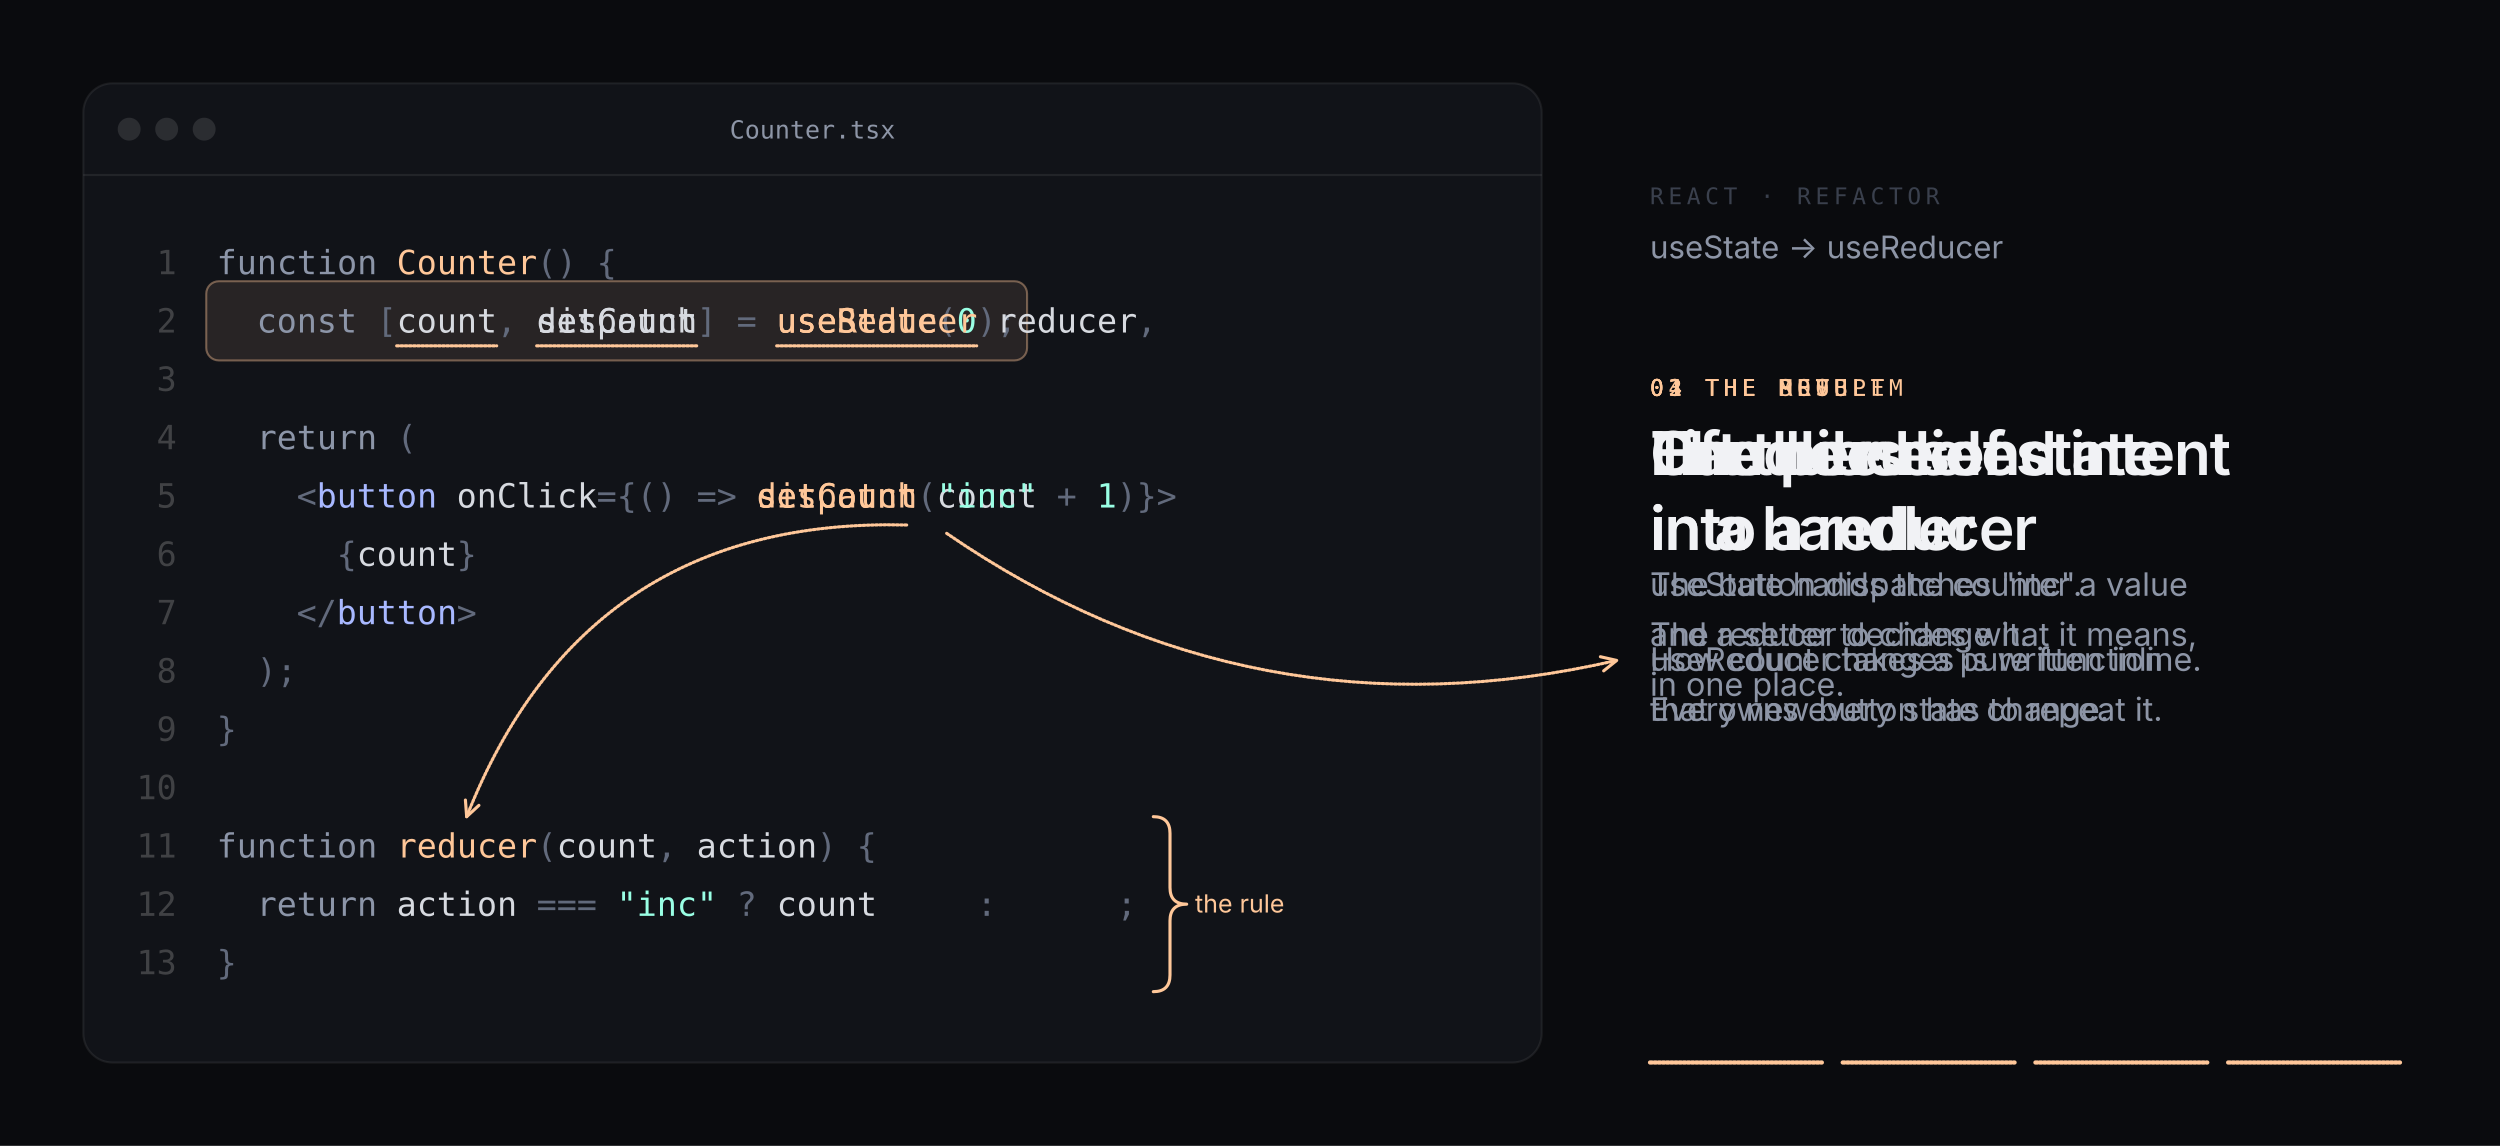
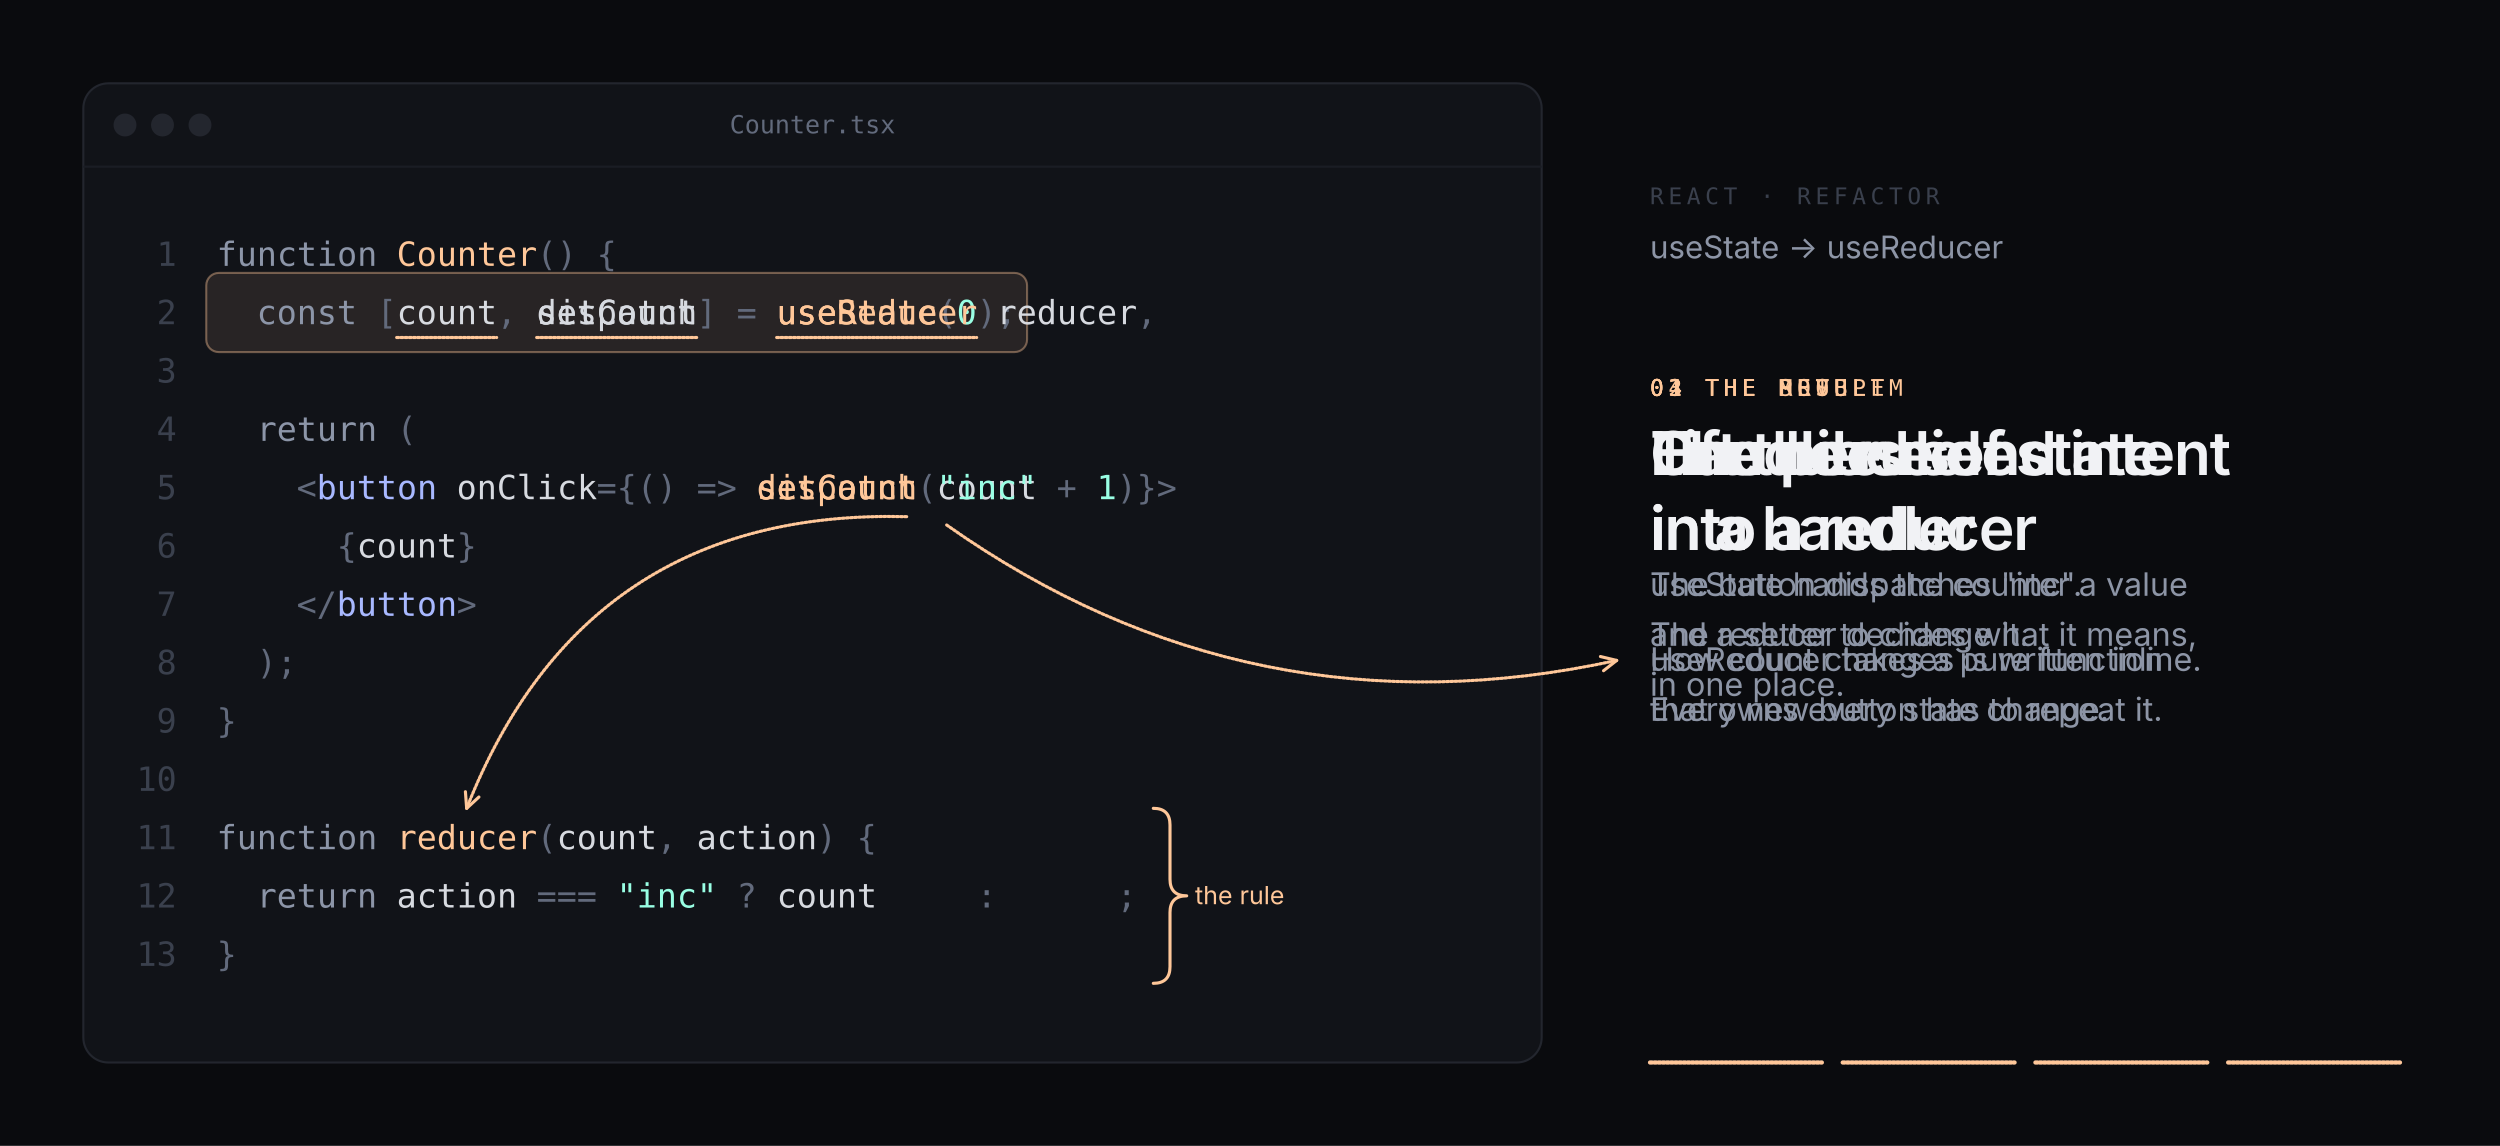
<svg xmlns="http://www.w3.org/2000/svg" viewBox="0 0 1200 550" width="1200" height="550" role="img" aria-labelledby="t d">
  <defs>
    <mask id="m1">
      <rect x="-10%" y="-10%" width="120%" height="120%" fill="#fff" class="a m2" />
      <g class="a m3">
-         <rect x="40" y="224" width="700" height="28" fill="#fff" />
+         <rect x="40" y="220" width="700" height="28" fill="#fff" />
      </g>
    </mask>
  </defs>
  <style>
.mono,.code text{font-family:'JetBrains Mono','SF Mono',ui-monospace,Menlo,Consolas,monospace;font-variant-ligatures:none}
.sans,.note text{font-family:Inter,ui-sans-serif,system-ui,-apple-system,'Segoe UI',sans-serif}

.a{animation-duration:24.3s;animation-iteration-count:infinite;animation-fill-mode:both;animation-timing-function:cubic-bezier(.23,1,.32,1)}
.fb{transform-box:fill-box;transform-origin:center}
@keyframes k1{0%,20.988%,41.564%,100%{opacity:1}22.222%,40.329%{opacity:0.28}}
.m2{animation-name:k1}
@keyframes k2{0%,20.988%,41.564%,100%{opacity:0}22.222%,40.329%{opacity:1}}
.m3{animation-name:k2}
@keyframes k3{0%,20.988%,95.885%,100%{width:394px}22.634%,44.033%{width:190.4px}45.679%,67.078%{width:219.2px}68.724%,94.239%{width:152px}}
@keyframes k4{0%,20.988%,95.885%,100%{height:38px}22.634%,44.033%,45.679%,67.078%,68.724%,94.239%{height:36px}}
.m4{animation-name:k3,k4}
@keyframes k5{0%,20.988%,95.885%,100%{translate:0px 0px}22.634%,44.033%,68.724%,94.239%{translate:260.2px 85px}45.679%,67.078%{translate:269.8px 1px}}
.m5{animation-name:k5}
- @keyframes k6{0%,100%{opacity:1}}
+ @keyframes k6{0%,100%{visibility:visible}}
.m6{animation-name:k6}
@keyframes k7{0%,45.885%,96.091%,100%{opacity:0}47.737%,94.239%{opacity:1}}
.m7{animation-name:k7}
@keyframes k8{0%,44.033%,47.737%,94.239%,97.942%,100%{translate:0px 0px}}
.m8{animation-name:k8}
- @keyframes k9{0%,44.033%{opacity:1}45.885%,100%{opacity:0}}
- .m9{animation-name:k9}
- @keyframes k10{0%,44.033%,97.942%,100%{translate:0px 0px}47.737%,94.239%{translate:19.2px 0px}}
- .m10{animation-name:k10;animation-timing-function:cubic-bezier(.77,0,.175,1)}
- @keyframes k11{0%,44.033%,97.942%,100%{translate:0px 0px}47.737%,94.239%{translate:105.6px 0px}}
- .m11{animation-name:k11;animation-timing-function:cubic-bezier(.77,0,.175,1)}
- @keyframes k12{0%,44.033%,97.942%,100%{translate:0px 0px}47.737%,94.239%{translate:38.4px 196px}}
- .m12{animation-name:k12;animation-timing-function:cubic-bezier(.77,0,.175,1)}
- @keyframes k13{0%,44.033%,97.942%,100%{translate:0px 0px}47.737%,94.239%{translate:-76.8px 196px}}
- .m13{animation-name:k13;animation-timing-function:cubic-bezier(.77,0,.175,1)}
- @keyframes k14{0%,44.033%,97.942%,100%{translate:0px 0px}47.737%,94.239%{translate:-38.4px 0px}}
- .m14{animation-name:k14;animation-timing-function:cubic-bezier(.77,0,.175,1)}
- @keyframes k15{0%,96.091%{opacity:0}97.942%,100%{opacity:1}}
- .m15{animation-name:k15}
- @keyframes k16{0%,3.292%{stroke-dashoffset:1;visibility:hidden}5.35%,100%{stroke-dashoffset:0;visibility:visible}}
- @keyframes k17{0%,3.292%,18.519%,100%{opacity:0}4.115%,17.695%{opacity:1}}
- .m16{animation-name:k16,k17}
- @keyframes k18{0%,5.761%{stroke-dashoffset:1;visibility:hidden}7.819%,100%{stroke-dashoffset:0;visibility:visible}}
- @keyframes k19{0%,5.761%,18.519%,100%{opacity:0}6.584%,17.695%{opacity:1}}
- .m17{animation-name:k18,k19}
- @keyframes k20{0%,20.988%{stroke-dashoffset:1;visibility:hidden}23.457%,100%{stroke-dashoffset:0;visibility:visible}}
+ @keyframes k9{0%,44.033%,47.737%,100%{translate:0px 0px}}
+ @keyframes k10{0%,44.033%{opacity:1}47.737%,100%{opacity:0}}
+ .m9{animation-name:k9,k10;animation-timing-function:cubic-bezier(.23,1,.32,1),cubic-bezier(.77,0,.175,1)}
+ @keyframes k11{0%,44.033%,97.942%,100%{translate:0px 0px}47.737%,94.239%{translate:19.2px 0px}}
+ .m10{animation-name:k11;animation-timing-function:cubic-bezier(.77,0,.175,1)}
+ @keyframes k12{0%,44.033%,97.942%,100%{translate:0px 0px}47.737%,94.239%{translate:105.6px 0px}}
+ .m11{animation-name:k12;animation-timing-function:cubic-bezier(.77,0,.175,1)}
+ @keyframes k13{0%,44.033%{opacity:1}45.885%,100%{opacity:0}}
+ .m12{animation-name:k13}
+ @keyframes k14{0%,44.033%,97.942%,100%{translate:0px 0px}47.737%,94.239%{translate:38.4px 196px}}
+ .m13{animation-name:k14;animation-timing-function:cubic-bezier(.77,0,.175,1)}
+ @keyframes k15{0%,44.033%,97.942%,100%{translate:0px 0px}47.737%,94.239%{translate:-76.8px 196px}}
+ .m14{animation-name:k15;animation-timing-function:cubic-bezier(.77,0,.175,1)}
+ @keyframes k16{0%,44.033%,97.942%,100%{translate:0px 0px}47.737%,94.239%{translate:-38.4px 0px}}
+ .m15{animation-name:k16;animation-timing-function:cubic-bezier(.77,0,.175,1)}
+ @keyframes k17{0%,44.033%,97.942%,100%{opacity:0}47.737%,94.239%{opacity:1}}
+ .m16{animation-name:k8,k17;animation-timing-function:cubic-bezier(.23,1,.32,1),cubic-bezier(.77,0,.175,1)}
+ @keyframes k18{0%,94.239%,97.942%,100%{translate:0px 0px}}
+ @keyframes k19{0%,94.239%{opacity:0}97.942%,100%{opacity:1}}
+ .m17{animation-name:k18,k19;animation-timing-function:cubic-bezier(.23,1,.32,1),cubic-bezier(.77,0,.175,1)}
+ @keyframes k20{0%,96.091%{opacity:0}97.942%,100%{opacity:1}}
.m18{animation-name:k20}
- @keyframes k21{0%,23.457%{opacity:0}24.074%,100%{opacity:1}}
- @keyframes k22{0%,23.457%{scale:0.5}24.074%,100%{scale:1}}
+ @keyframes k21{0%,3.292%{stroke-dashoffset:1;visibility:hidden}5.35%,100%{stroke-dashoffset:0;visibility:visible}}
+ @keyframes k22{0%,3.292%,18.519%,100%{opacity:0}4.115%,17.695%{opacity:1}}
.m19{animation-name:k21,k22}
- @keyframes k23{0%,20.988%,41.564%,100%{opacity:0}21.811%,40.741%{opacity:1}}
- .m20{animation-name:k23}
- @keyframes k24{0%,44.033%{stroke-dashoffset:1;visibility:hidden}46.091%,100%{stroke-dashoffset:0;visibility:visible}}
- @keyframes k25{0%,44.033%,64.609%,100%{opacity:0}44.856%,63.786%{opacity:1}}
- .m21{animation-name:k24,k25}
- @keyframes k26{0%,67.078%,91.77%,100%{opacity:0}67.901%,90.947%{opacity:1}}
- .m22{animation-name:k26}
- @keyframes k27{0%,67.078%{stroke-dashoffset:1;visibility:hidden}69.547%,100%{stroke-dashoffset:0;visibility:visible}}
- .m23{animation-name:k27}
- @keyframes k28{0%,69.547%{opacity:0}70.165%,100%{opacity:1}}
- @keyframes k29{0%,69.547%{scale:0.5}70.165%,100%{scale:1}}
- .m24{animation-name:k28,k29}
- @keyframes k30{0%,18.519%,100%{opacity:0}1.852%{opacity:1}17.284%{opacity:1;animation-timing-function:cubic-bezier(.55,.06,.68,.19)}}
- @keyframes k31{0%{translate:0px 10px}1.852%{translate:0px 0px}17.284%{translate:0px 0px;animation-timing-function:cubic-bezier(.55,.06,.68,.19)}18.519%,100%{translate:0px -6px}}
- .m25{animation-name:k30,k31}
- @keyframes k32{0%,20.988%,41.564%,100%{opacity:0}22.84%{opacity:1}40.329%{opacity:1;animation-timing-function:cubic-bezier(.55,.06,.68,.19)}}
- @keyframes k33{0%,20.988%{translate:0px 10px}22.84%{translate:0px 0px}40.329%{translate:0px 0px;animation-timing-function:cubic-bezier(.55,.06,.68,.19)}41.564%,100%{translate:0px -6px}}
- .m26{animation-name:k32,k33}
- @keyframes k34{0%,44.033%,64.609%,100%{opacity:0}45.885%{opacity:1}63.374%{opacity:1;animation-timing-function:cubic-bezier(.55,.06,.68,.19)}}
- @keyframes k35{0%,44.033%{translate:0px 10px}45.885%{translate:0px 0px}63.374%{translate:0px 0px;animation-timing-function:cubic-bezier(.55,.06,.68,.19)}64.609%,100%{translate:0px -6px}}
- .m27{animation-name:k34,k35}
- @keyframes k36{0%,67.078%,91.77%,100%{opacity:0}68.93%{opacity:1}90.535%{opacity:1;animation-timing-function:cubic-bezier(.55,.06,.68,.19)}}
- @keyframes k37{0%,67.078%{translate:0px 10px}68.93%{translate:0px 0px}90.535%{translate:0px 0px;animation-timing-function:cubic-bezier(.55,.06,.68,.19)}91.77%,100%{translate:0px -6px}}
- .m28{animation-name:k36,k37}
- @keyframes k38{0%{stroke-dashoffset:1;visibility:hidden}20.988%,100%{stroke-dashoffset:0;visibility:visible}}
- .m29{animation-name:k38;animation-timing-function:linear}
- @keyframes k39{0%,20.988%{stroke-dashoffset:1;visibility:hidden}44.033%,100%{stroke-dashoffset:0;visibility:visible}}
- .m30{animation-name:k39;animation-timing-function:linear}
- @keyframes k40{0%,44.033%{stroke-dashoffset:1;visibility:hidden}67.078%,100%{stroke-dashoffset:0;visibility:visible}}
- .m31{animation-name:k40;animation-timing-function:linear}
- @keyframes k41{0%,67.078%{stroke-dashoffset:1;visibility:hidden}91.77%,100%{stroke-dashoffset:0;visibility:visible}}
- .m32{animation-name:k41;animation-timing-function:linear}
- @keyframes k42{0%,94.239%{opacity:1}96.296%,100%{opacity:0}}
- .m33{animation-name:k42}
+ @keyframes k23{0%,5.761%{stroke-dashoffset:1;visibility:hidden}7.819%,100%{stroke-dashoffset:0;visibility:visible}}
+ @keyframes k24{0%,5.761%,18.519%,100%{opacity:0}6.584%,17.695%{opacity:1}}
+ .m20{animation-name:k23,k24}
+ @keyframes k25{0%,20.988%{stroke-dashoffset:1;visibility:hidden}23.457%,100%{stroke-dashoffset:0;visibility:visible}}
+ .m21{animation-name:k25}
+ @keyframes k26{0%,23.457%{opacity:0}24.074%,100%{opacity:1}}
+ @keyframes k27{0%,23.457%{scale:0.5}24.074%,100%{scale:1}}
+ .m22{animation-name:k26,k27}
+ @keyframes k28{0%,20.988%,41.564%,100%{opacity:0}21.811%,40.741%{opacity:1}}
+ .m23{animation-name:k28}
+ @keyframes k29{0%,44.033%{stroke-dashoffset:1;visibility:hidden}46.091%,100%{stroke-dashoffset:0;visibility:visible}}
+ @keyframes k30{0%,44.033%,64.609%,100%{opacity:0}44.856%,63.786%{opacity:1}}
+ .m24{animation-name:k29,k30}
+ @keyframes k31{0%,67.078%,91.77%,100%{opacity:0}67.901%,90.947%{opacity:1}}
+ .m25{animation-name:k31}
+ @keyframes k32{0%,67.078%{stroke-dashoffset:1;visibility:hidden}69.547%,100%{stroke-dashoffset:0;visibility:visible}}
+ .m26{animation-name:k32}
+ @keyframes k33{0%,69.547%{opacity:0}70.165%,100%{opacity:1}}
+ @keyframes k34{0%,69.547%{scale:0.5}70.165%,100%{scale:1}}
+ .m27{animation-name:k33,k34}
+ @keyframes k35{0%,18.519%,100%{opacity:0}1.852%{opacity:1}17.284%{opacity:1;animation-timing-function:cubic-bezier(.55,.06,.68,.19)}}
+ @keyframes k36{0%{translate:0px 10px}1.852%{translate:0px 0px}17.284%{translate:0px 0px;animation-timing-function:cubic-bezier(.55,.06,.68,.19)}18.519%,100%{translate:0px -6px}}
+ .m28{animation-name:k35,k36}
+ @keyframes k37{0%,20.988%,41.564%,100%{opacity:0}22.84%{opacity:1}40.329%{opacity:1;animation-timing-function:cubic-bezier(.55,.06,.68,.19)}}
+ @keyframes k38{0%,20.988%{translate:0px 10px}22.84%{translate:0px 0px}40.329%{translate:0px 0px;animation-timing-function:cubic-bezier(.55,.06,.68,.19)}41.564%,100%{translate:0px -6px}}
+ .m29{animation-name:k37,k38}
+ @keyframes k39{0%,44.033%,64.609%,100%{opacity:0}45.885%{opacity:1}63.374%{opacity:1;animation-timing-function:cubic-bezier(.55,.06,.68,.19)}}
+ @keyframes k40{0%,44.033%{translate:0px 10px}45.885%{translate:0px 0px}63.374%{translate:0px 0px;animation-timing-function:cubic-bezier(.55,.06,.68,.19)}64.609%,100%{translate:0px -6px}}
+ .m30{animation-name:k39,k40}
+ @keyframes k41{0%,67.078%,91.77%,100%{opacity:0}68.93%{opacity:1}90.535%{opacity:1;animation-timing-function:cubic-bezier(.55,.06,.68,.19)}}
+ @keyframes k42{0%,67.078%{translate:0px 10px}68.93%{translate:0px 0px}90.535%{translate:0px 0px;animation-timing-function:cubic-bezier(.55,.06,.68,.19)}91.77%,100%{translate:0px -6px}}
+ .m31{animation-name:k41,k42}
+ @keyframes k43{0%{stroke-dashoffset:1;visibility:hidden}20.988%,100%{stroke-dashoffset:0;visibility:visible}}
+ .m32{animation-name:k43;animation-timing-function:linear}
+ @keyframes k44{0%,20.988%{stroke-dashoffset:1;visibility:hidden}44.033%,100%{stroke-dashoffset:0;visibility:visible}}
+ .m33{animation-name:k44;animation-timing-function:linear}
+ @keyframes k45{0%,44.033%{stroke-dashoffset:1;visibility:hidden}67.078%,100%{stroke-dashoffset:0;visibility:visible}}
+ .m34{animation-name:k45;animation-timing-function:linear}
+ @keyframes k46{0%,67.078%{stroke-dashoffset:1;visibility:hidden}91.77%,100%{stroke-dashoffset:0;visibility:visible}}
+ .m35{animation-name:k46;animation-timing-function:linear}
+ @keyframes k47{0%,94.239%{opacity:1}96.296%,100%{opacity:0}}
+ .m36{animation-name:k47}
@media (prefers-reduced-motion:reduce){.a{animation-delay:-18.3s!important;animation-play-state:paused!important}}
</style>
  <rect width="1200" height="550" fill="#0a0b0e" />
-   <g>
-     <rect x="40" y="40" width="700" height="470" rx="14" fill="#111318" stroke="#ffffff12" />
-     <path d="M40 84h700" stroke="#ffffff12" />
-     <circle cx="62" cy="62" r="5.5" fill="#ffffff1c" />
-     <circle cx="80" cy="62" r="5.5" fill="#ffffff1c" />
-     <circle cx="98" cy="62" r="5.5" fill="#ffffff1c" />
-     <text x="390" y="66.5" class="mono" font-size="12" text-anchor="middle" fill="#8d95a6">Counter.tsx</text>
+   <g class="mono">
+     <rect x="40" y="40" width="700" height="470" rx="12" fill="#111318" stroke="#23262e" />
+     <path d="M40 80h700" stroke="#1a1d24" />
+     <circle cx="60" cy="60" r="5.5" fill="#23262e" />
+     <circle cx="78" cy="60" r="5.5" fill="#23262e" />
+     <circle cx="96" cy="60" r="5.5" fill="#23262e" />
+     <text x="390" y="64" font-size="12" text-anchor="middle" fill="#626a7c">Counter.tsx</text>
  </g>
  <g mask="url(#m1)">
    <g class="a m5">
-       <rect x="99" y="135" width="394" height="38" rx="6" fill="#ffc799" fill-opacity="0.1" stroke="#ffc799" stroke-opacity="0.4" stroke-width="1" class="a m4" />
+       <rect x="99" y="131" width="394" height="38" rx="6" fill="#ffc799" fill-opacity="0.1" stroke="#ffc799" stroke-opacity="0.4" stroke-width="1" class="a m4" />
    </g>
    <g class="code">
      <g>
-         <g class="a m6">
-           <text x="84.8" y="131.6" text-anchor="end" font-family="monospace" font-size="16" fill="#888" opacity="0.4">1</text>
-         </g>
-         <g class="a m6">
-           <text x="84.8" y="159.6" text-anchor="end" font-family="monospace" font-size="16" fill="#888" opacity="0.4">2</text>
-         </g>
-         <g class="a m6">
-           <text x="84.8" y="187.6" text-anchor="end" font-family="monospace" font-size="16" fill="#888" opacity="0.4">3</text>
-         </g>
-         <g class="a m6">
-           <text x="84.8" y="215.6" text-anchor="end" font-family="monospace" font-size="16" fill="#888" opacity="0.4">4</text>
-         </g>
-         <g class="a m6">
-           <text x="84.8" y="243.6" text-anchor="end" font-family="monospace" font-size="16" fill="#888" opacity="0.4">5</text>
-         </g>
-         <g class="a m6">
-           <text x="84.8" y="271.6" text-anchor="end" font-family="monospace" font-size="16" fill="#888" opacity="0.4">6</text>
-         </g>
-         <g class="a m6">
-           <text x="84.8" y="299.6" text-anchor="end" font-family="monospace" font-size="16" fill="#888" opacity="0.4">7</text>
-         </g>
-         <g class="a m6">
-           <text x="84.8" y="327.6" text-anchor="end" font-family="monospace" font-size="16" fill="#888" opacity="0.4">8</text>
-         </g>
-         <g class="a m6">
-           <text x="84.8" y="355.6" text-anchor="end" font-family="monospace" font-size="16" fill="#888" opacity="0.4">9</text>
-         </g>
-         <g class="a m7">
-           <text x="84.8" y="383.6" text-anchor="end" font-family="monospace" font-size="16" fill="#888" opacity="0.4">10</text>
-         </g>
-         <g class="a m7">
-           <text x="84.8" y="411.6" text-anchor="end" font-family="monospace" font-size="16" fill="#888" opacity="0.4">11</text>
-         </g>
-         <g class="a m7">
-           <text x="84.8" y="439.6" text-anchor="end" font-family="monospace" font-size="16" fill="#888" opacity="0.4">12</text>
-         </g>
-         <g class="a m7">
-           <text x="84.8" y="467.6" text-anchor="end" font-family="monospace" font-size="16" fill="#888" opacity="0.4">13</text>
-         </g>
-         <text x="104" y="131.6" font-family="monospace" font-size="16" fill="#8c95a8" class="a m8">function</text>
-         <text x="190.4" y="131.6" font-family="monospace" font-size="16" fill="#ffc799" class="a m8">Counter</text>
-         <text x="257.6" y="131.6" font-family="monospace" font-size="16" fill="#626a7c" class="a m8">(</text>
-         <text x="267.2" y="131.6" font-family="monospace" font-size="16" fill="#626a7c" class="a m8">)</text>
-         <text x="286.4" y="131.6" font-family="monospace" font-size="16" fill="#626a7c" class="a m8">{</text>
-         <text x="123.2" y="159.6" font-family="monospace" font-size="16" fill="#8c95a8" class="a m8">const</text>
-         <text x="180.8" y="159.6" font-family="monospace" font-size="16" fill="#626a7c" class="a m8">[</text>
-         <text x="190.4" y="159.6" font-family="monospace" font-size="16" fill="#d7dae0" class="a m8">count</text>
-         <text x="238.4" y="159.6" font-family="monospace" font-size="16" fill="#626a7c" class="a m8">,</text>
-         <text x="257.6" y="159.6" font-family="monospace" font-size="16" fill="#d7dae0" class="a m9">setCount</text>
-         <text x="334.4" y="159.6" font-family="monospace" font-size="16" fill="#626a7c" class="a m8">]</text>
-         <text x="353.6" y="159.6" font-family="monospace" font-size="16" fill="#626a7c" class="a m8">=</text>
-         <text x="372.8" y="159.6" font-family="monospace" font-size="16" fill="#ffc799" class="a m9">useState</text>
-         <text x="449.6" y="159.6" font-family="monospace" font-size="16" fill="#626a7c" class="a m10">(</text>
-         <text x="459.2" y="159.6" font-family="monospace" font-size="16" fill="#99ffe4" class="a m11">0</text>
-         <text x="468.8" y="159.6" font-family="monospace" font-size="16" fill="#626a7c" class="a m11">)</text>
-         <text x="478.4" y="159.6" font-family="monospace" font-size="16" fill="#626a7c" class="a m11">;</text>
-         <text x="123.2" y="215.6" font-family="monospace" font-size="16" fill="#8c95a8" class="a m8">return</text>
-         <text x="190.4" y="215.6" font-family="monospace" font-size="16" fill="#626a7c" class="a m8">(</text>
-         <text x="142.4" y="243.6" font-family="monospace" font-size="16" fill="#626a7c" class="a m8">&lt;</text>
-         <text x="152" y="243.6" font-family="monospace" font-size="16" fill="#a8b8ff" class="a m8">button</text>
-         <text x="219.2" y="243.6" font-family="monospace" font-size="16" fill="#d7dae0" class="a m8">onClick</text>
-         <text x="286.4" y="243.6" font-family="monospace" font-size="16" fill="#626a7c" class="a m8">=</text>
-         <text x="296" y="243.6" font-family="monospace" font-size="16" fill="#626a7c" class="a m8">{</text>
-         <text x="305.6" y="243.6" font-family="monospace" font-size="16" fill="#626a7c" class="a m8">(</text>
-         <text x="315.2" y="243.6" font-family="monospace" font-size="16" fill="#626a7c" class="a m8">)</text>
-         <text x="334.4" y="243.6" font-family="monospace" font-size="16" fill="#626a7c" class="a m8">=&gt;</text>
-         <text x="363.2" y="243.6" font-family="monospace" font-size="16" fill="#ffc799" class="a m9">setCount</text>
-         <text x="440" y="243.6" font-family="monospace" font-size="16" fill="#626a7c" class="a m8">(</text>
-         <text x="449.6" y="243.6" font-family="monospace" font-size="16" fill="#d7dae0" class="a m12">count</text>
-         <text x="507.2" y="243.6" font-family="monospace" font-size="16" fill="#626a7c" class="a m13">+</text>
-         <text x="526.4" y="243.6" font-family="monospace" font-size="16" fill="#99ffe4" class="a m13">1</text>
-         <text x="536" y="243.6" font-family="monospace" font-size="16" fill="#626a7c" class="a m14">)</text>
-         <text x="545.6" y="243.6" font-family="monospace" font-size="16" fill="#626a7c" class="a m14">}</text>
-         <text x="555.2" y="243.6" font-family="monospace" font-size="16" fill="#626a7c" class="a m14">&gt;</text>
-         <text x="161.6" y="271.6" font-family="monospace" font-size="16" fill="#626a7c" class="a m8">{</text>
-         <text x="171.2" y="271.6" font-family="monospace" font-size="16" fill="#d7dae0" class="a m8">count</text>
-         <text x="219.2" y="271.6" font-family="monospace" font-size="16" fill="#626a7c" class="a m8">}</text>
-         <text x="142.4" y="299.6" font-family="monospace" font-size="16" fill="#626a7c" class="a m8">&lt;</text>
-         <text x="152" y="299.6" font-family="monospace" font-size="16" fill="#626a7c" class="a m8">/</text>
-         <text x="161.6" y="299.6" font-family="monospace" font-size="16" fill="#a8b8ff" class="a m8">button</text>
-         <text x="219.2" y="299.6" font-family="monospace" font-size="16" fill="#626a7c" class="a m8">&gt;</text>
-         <text x="123.2" y="327.6" font-family="monospace" font-size="16" fill="#626a7c" class="a m8">)</text>
-         <text x="132.8" y="327.6" font-family="monospace" font-size="16" fill="#626a7c" class="a m8">;</text>
-         <text x="104" y="355.6" font-family="monospace" font-size="16" fill="#626a7c" class="a m8">}</text>
-         <text x="257.6" y="159.6" font-family="monospace" font-size="16" fill="#d7dae0" class="a m7">dispatch</text>
-         <text x="372.8" y="159.6" font-family="monospace" font-size="16" fill="#ffc799" class="a m7">useReducer</text>
-         <text x="478.4" y="159.6" font-family="monospace" font-size="16" fill="#d7dae0" class="a m7">reducer</text>
-         <text x="545.6" y="159.6" font-family="monospace" font-size="16" fill="#626a7c" class="a m7">,</text>
-         <text x="363.2" y="243.6" font-family="monospace" font-size="16" fill="#ffc799" class="a m7">dispatch</text>
-         <text x="449.6" y="243.6" font-family="monospace" font-size="16" fill="#99ffe4" class="a m7">"inc"</text>
-         <text x="104" y="411.6" font-family="monospace" font-size="16" fill="#8c95a8" class="a m7">function</text>
-         <text x="190.4" y="411.6" font-family="monospace" font-size="16" fill="#ffc799" class="a m7">reducer</text>
-         <text x="257.6" y="411.6" font-family="monospace" font-size="16" fill="#626a7c" class="a m7">(</text>
-         <text x="267.2" y="411.6" font-family="monospace" font-size="16" fill="#d7dae0" class="a m7">count</text>
-         <text x="315.2" y="411.6" font-family="monospace" font-size="16" fill="#626a7c" class="a m7">,</text>
-         <text x="334.4" y="411.6" font-family="monospace" font-size="16" fill="#d7dae0" class="a m7">action</text>
-         <text x="392" y="411.6" font-family="monospace" font-size="16" fill="#626a7c" class="a m7">)</text>
-         <text x="411.2" y="411.6" font-family="monospace" font-size="16" fill="#626a7c" class="a m7">{</text>
-         <text x="123.2" y="439.6" font-family="monospace" font-size="16" fill="#8c95a8" class="a m7">return</text>
-         <text x="190.4" y="439.6" font-family="monospace" font-size="16" fill="#d7dae0" class="a m7">action</text>
-         <text x="257.6" y="439.6" font-family="monospace" font-size="16" fill="#626a7c" class="a m7">===</text>
-         <text x="296" y="439.6" font-family="monospace" font-size="16" fill="#99ffe4" class="a m7">"inc"</text>
-         <text x="353.6" y="439.6" font-family="monospace" font-size="16" fill="#626a7c" class="a m7">?</text>
-         <text x="372.8" y="439.6" font-family="monospace" font-size="16" fill="#d7dae0" class="a m7">count</text>
-         <text x="468.8" y="439.6" font-family="monospace" font-size="16" fill="#626a7c" class="a m7">:</text>
-         <text x="536" y="439.6" font-family="monospace" font-size="16" fill="#626a7c" class="a m7">;</text>
-         <text x="104" y="467.6" font-family="monospace" font-size="16" fill="#626a7c" class="a m7">}</text>
-         <text x="257.6" y="159.6" font-family="monospace" font-size="16" fill="#d7dae0" class="a m15">setCount</text>
-         <text x="372.8" y="159.6" font-family="monospace" font-size="16" fill="#ffc799" class="a m15">useState</text>
-         <text x="363.2" y="243.6" font-family="monospace" font-size="16" fill="#ffc799" class="a m15">setCount</text>
+         <text x="84.8" y="127.6" text-anchor="end" font-family="monospace" font-size="16" fill="#3a404d" class="a m6">1</text>
+         <text x="84.8" y="155.6" text-anchor="end" font-family="monospace" font-size="16" fill="#3a404d" class="a m6">2</text>
+         <text x="84.8" y="183.6" text-anchor="end" font-family="monospace" font-size="16" fill="#3a404d" class="a m6">3</text>
+         <text x="84.8" y="211.6" text-anchor="end" font-family="monospace" font-size="16" fill="#3a404d" class="a m6">4</text>
+         <text x="84.8" y="239.6" text-anchor="end" font-family="monospace" font-size="16" fill="#3a404d" class="a m6">5</text>
+         <text x="84.8" y="267.6" text-anchor="end" font-family="monospace" font-size="16" fill="#3a404d" class="a m6">6</text>
+         <text x="84.8" y="295.6" text-anchor="end" font-family="monospace" font-size="16" fill="#3a404d" class="a m6">7</text>
+         <text x="84.8" y="323.6" text-anchor="end" font-family="monospace" font-size="16" fill="#3a404d" class="a m6">8</text>
+         <text x="84.8" y="351.6" text-anchor="end" font-family="monospace" font-size="16" fill="#3a404d" class="a m6">9</text>
+         <text x="84.8" y="379.6" text-anchor="end" font-family="monospace" font-size="16" fill="#3a404d" class="a m7">10</text>
+         <text x="84.8" y="407.6" text-anchor="end" font-family="monospace" font-size="16" fill="#3a404d" class="a m7">11</text>
+         <text x="84.8" y="435.6" text-anchor="end" font-family="monospace" font-size="16" fill="#3a404d" class="a m7">12</text>
+         <text x="84.8" y="463.6" text-anchor="end" font-family="monospace" font-size="16" fill="#3a404d" class="a m7">13</text>
+         <text x="104" y="127.6" font-family="monospace" font-size="16" fill="#8c95a8" class="a m8">function</text>
+         <text x="190.4" y="127.6" font-family="monospace" font-size="16" fill="#ffc799" class="a m8">Counter</text>
+         <text x="257.6" y="127.6" font-family="monospace" font-size="16" fill="#626a7c" class="a m8">()</text>
+         <text x="286.4" y="127.6" font-family="monospace" font-size="16" fill="#626a7c" class="a m8">{</text>
+         <text x="123.2" y="155.6" font-family="monospace" font-size="16" fill="#8c95a8" class="a m8">const</text>
+         <text x="180.8" y="155.6" font-family="monospace" font-size="16" fill="#626a7c" class="a m8">[</text>
+         <text x="190.4" y="155.6" font-family="monospace" font-size="16" fill="#d7dae0" class="a m8">count</text>
+         <text x="238.4" y="155.6" font-family="monospace" font-size="16" fill="#626a7c" class="a m8">,</text>
+         <text x="257.6" y="155.6" font-family="monospace" font-size="16" fill="#d7dae0" class="a m9">setCount</text>
+         <text x="334.4" y="155.6" font-family="monospace" font-size="16" fill="#626a7c" class="a m8">]</text>
+         <text x="353.6" y="155.6" font-family="monospace" font-size="16" fill="#626a7c" class="a m8">=</text>
+         <text x="372.8" y="155.6" font-family="monospace" font-size="16" fill="#ffc799" class="a m9">useState</text>
+         <text x="449.6" y="155.6" font-family="monospace" font-size="16" fill="#626a7c" class="a m10">(</text>
+         <text x="459.2" y="155.6" font-family="monospace" font-size="16" fill="#99ffe4" class="a m11">0</text>
+         <text x="468.8" y="155.6" font-family="monospace" font-size="16" fill="#626a7c" class="a m11">);</text>
+         <text x="123.2" y="211.6" font-family="monospace" font-size="16" fill="#8c95a8" class="a m8">return</text>
+         <text x="190.4" y="211.6" font-family="monospace" font-size="16" fill="#626a7c" class="a m8">(</text>
+         <text x="142.4" y="239.6" font-family="monospace" font-size="16" fill="#626a7c" class="a m8">&lt;</text>
+         <text x="152" y="239.6" font-family="monospace" font-size="16" fill="#a8b8ff" class="a m8">button</text>
+         <text x="219.2" y="239.6" font-family="monospace" font-size="16" fill="#d7dae0" class="a m8">onClick</text>
+         <text x="286.4" y="239.6" font-family="monospace" font-size="16" fill="#626a7c" class="a m8">={()</text>
+         <text x="334.4" y="239.6" font-family="monospace" font-size="16" fill="#626a7c" class="a m8">=&gt;</text>
+         <text x="363.2" y="239.6" font-family="monospace" font-size="16" fill="#ffc799" class="a m12">setCount</text>
+         <text x="440" y="239.6" font-family="monospace" font-size="16" fill="#626a7c" class="a m8">(</text>
+         <text x="449.6" y="239.6" font-family="monospace" font-size="16" fill="#d7dae0" class="a m13">count</text>
+         <text x="507.2" y="239.6" font-family="monospace" font-size="16" fill="#626a7c" class="a m14">+</text>
+         <text x="526.4" y="239.6" font-family="monospace" font-size="16" fill="#99ffe4" class="a m14">1</text>
+         <text x="536" y="239.6" font-family="monospace" font-size="16" fill="#626a7c" class="a m15">)</text>
+         <text x="545.6" y="239.6" font-family="monospace" font-size="16" fill="#626a7c" class="a m15">}&gt;</text>
+         <text x="161.6" y="267.6" font-family="monospace" font-size="16" fill="#626a7c" class="a m8">{</text>
+         <text x="171.2" y="267.6" font-family="monospace" font-size="16" fill="#d7dae0" class="a m8">count</text>
+         <text x="219.2" y="267.6" font-family="monospace" font-size="16" fill="#626a7c" class="a m8">}</text>
+         <text x="142.4" y="295.6" font-family="monospace" font-size="16" fill="#626a7c" class="a m8">&lt;/</text>
+         <text x="161.6" y="295.6" font-family="monospace" font-size="16" fill="#a8b8ff" class="a m8">button</text>
+         <text x="219.2" y="295.6" font-family="monospace" font-size="16" fill="#626a7c" class="a m8">&gt;</text>
+         <text x="123.2" y="323.6" font-family="monospace" font-size="16" fill="#626a7c" class="a m8">);</text>
+         <text x="104" y="351.6" font-family="monospace" font-size="16" fill="#626a7c" class="a m8">}</text>
+         <text x="257.6" y="155.6" font-family="monospace" font-size="16" fill="#d7dae0" class="a m16">dispatch</text>
+         <text x="372.8" y="155.6" font-family="monospace" font-size="16" fill="#ffc799" class="a m16">useReducer</text>
+         <text x="478.4" y="155.6" font-family="monospace" font-size="16" fill="#d7dae0" class="a m7">reducer</text>
+         <text x="545.6" y="155.6" font-family="monospace" font-size="16" fill="#626a7c" class="a m7">,</text>
+         <text x="363.2" y="239.6" font-family="monospace" font-size="16" fill="#ffc799" class="a m7">dispatch</text>
+         <text x="449.6" y="239.6" font-family="monospace" font-size="16" fill="#99ffe4" class="a m7">"inc"</text>
+         <text x="104" y="407.6" font-family="monospace" font-size="16" fill="#8c95a8" class="a m7">function</text>
+         <text x="190.4" y="407.6" font-family="monospace" font-size="16" fill="#ffc799" class="a m7">reducer</text>
+         <text x="257.6" y="407.6" font-family="monospace" font-size="16" fill="#626a7c" class="a m7">(</text>
+         <text x="267.2" y="407.6" font-family="monospace" font-size="16" fill="#d7dae0" class="a m7">count</text>
+         <text x="315.2" y="407.6" font-family="monospace" font-size="16" fill="#626a7c" class="a m7">,</text>
+         <text x="334.4" y="407.6" font-family="monospace" font-size="16" fill="#d7dae0" class="a m7">action</text>
+         <text x="392" y="407.6" font-family="monospace" font-size="16" fill="#626a7c" class="a m7">)</text>
+         <text x="411.2" y="407.6" font-family="monospace" font-size="16" fill="#626a7c" class="a m7">{</text>
+         <text x="123.2" y="435.6" font-family="monospace" font-size="16" fill="#8c95a8" class="a m7">return</text>
+         <text x="190.4" y="435.6" font-family="monospace" font-size="16" fill="#d7dae0" class="a m7">action</text>
+         <text x="257.6" y="435.6" font-family="monospace" font-size="16" fill="#626a7c" class="a m7">===</text>
+         <text x="296" y="435.6" font-family="monospace" font-size="16" fill="#99ffe4" class="a m7">"inc"</text>
+         <text x="353.6" y="435.6" font-family="monospace" font-size="16" fill="#626a7c" class="a m7">?</text>
+         <text x="372.8" y="435.6" font-family="monospace" font-size="16" fill="#d7dae0" class="a m7">count</text>
+         <text x="468.8" y="435.6" font-family="monospace" font-size="16" fill="#626a7c" class="a m7">:</text>
+         <text x="536" y="435.6" font-family="monospace" font-size="16" fill="#626a7c" class="a m7">;</text>
+         <text x="104" y="463.6" font-family="monospace" font-size="16" fill="#626a7c" class="a m7">}</text>
+         <text x="257.6" y="155.6" font-family="monospace" font-size="16" fill="#d7dae0" class="a m17">setCount</text>
+         <text x="372.8" y="155.6" font-family="monospace" font-size="16" fill="#ffc799" class="a m17">useState</text>
+         <text x="363.2" y="239.6" font-family="monospace" font-size="16" fill="#ffc799" class="a m18">setCount</text>
      </g>
    </g>
  </g>
  <g class="note">
-     <path d="M190.4 166h48" fill="none" stroke="#ffc799" stroke-width="1.5" stroke-linecap="round" stroke-linejoin="round" pathLength="1" stroke-dasharray="1" class="a m16" />
-     <path d="M257.6 166h76.8" fill="none" stroke="#ffc799" stroke-width="1.5" stroke-linecap="round" stroke-linejoin="round" pathLength="1" stroke-dasharray="1" class="a m17" />
-     <g class="a m20">
-       <path d="M454.4 256Q601.78 357.252 776 317" fill="none" stroke="#ffc799" stroke-width="1.5" stroke-linecap="round" stroke-linejoin="round" pathLength="1" stroke-dasharray="1" class="a m18" />
-       <path d="M768.198 315.231L776 317L769.765 322.012" fill="none" stroke="#ffc799" stroke-width="1.5" stroke-linecap="round" stroke-linejoin="round" class="a m19 fb" />
-     </g>
-     <path d="M372.8 166h96" fill="none" stroke="#ffc799" stroke-width="1.5" stroke-linecap="round" stroke-linejoin="round" pathLength="1" stroke-dasharray="1" class="a m21" />
-     <g class="a m22">
-       <path d="M553.6 392q8 0 8 8V426q0 8 8 8q-8 0 -8 8V468q0 8 -8 8" fill="none" stroke="#ffc799" stroke-width="1.5" stroke-linecap="round" stroke-linejoin="round" />
-       <text x="573.6" y="438" text-anchor="start" font-size="12" fill="#ffc799">the rule</text>
-     </g>
-     <g class="a m22">
-       <path d="M435.2 252Q280.6 248.08 224 392" fill="none" stroke="#ffc799" stroke-width="1.5" stroke-linecap="round" stroke-linejoin="round" pathLength="1" stroke-dasharray="1" class="a m23" />
-       <path d="M229.875 386.57L224 392L223.398 384.023" fill="none" stroke="#ffc799" stroke-width="1.5" stroke-linecap="round" stroke-linejoin="round" class="a m24 fb" />
+     <path d="M190.4 162h48" fill="none" stroke="#ffc799" stroke-width="1.5" stroke-linecap="round" stroke-linejoin="round" pathLength="1" stroke-dasharray="1" class="a m19" />
+     <path d="M257.6 162h76.8" fill="none" stroke="#ffc799" stroke-width="1.5" stroke-linecap="round" stroke-linejoin="round" pathLength="1" stroke-dasharray="1" class="a m20" />
+     <g class="a m23">
+       <path d="M454.4 252Q600.9 355.252 776 317" fill="none" stroke="#ffc799" stroke-width="1.5" stroke-linecap="round" stroke-linejoin="round" pathLength="1" stroke-dasharray="1" class="a m21" />
+       <path d="M768.22 315.138L776 317L769.705 321.937" fill="none" stroke="#ffc799" stroke-width="1.5" stroke-linecap="round" stroke-linejoin="round" class="a m22 fb" />
+     </g>
+     <path d="M372.8 162h96" fill="none" stroke="#ffc799" stroke-width="1.5" stroke-linecap="round" stroke-linejoin="round" pathLength="1" stroke-dasharray="1" class="a m24" />
+     <g class="a m25">
+       <path d="M553.6 388q8 0 8 8V422q0 8 8 8q-8 0 -8 8V464q0 8 -8 8" fill="none" stroke="#ffc799" stroke-width="1.5" stroke-linecap="round" stroke-linejoin="round" />
+       <text x="573.6" y="434" text-anchor="start" font-size="12" fill="#ffc799">the rule</text>
+     </g>
+     <g class="a m25">
+       <path d="M435.2 248Q280.6 244.08 224 388" fill="none" stroke="#ffc799" stroke-width="1.5" stroke-linecap="round" stroke-linejoin="round" pathLength="1" stroke-dasharray="1" class="a m26" />
+       <path d="M229.875 382.57L224 388L223.398 380.023" fill="none" stroke="#ffc799" stroke-width="1.5" stroke-linecap="round" stroke-linejoin="round" class="a m27 fb" />
    </g>
  </g>
  <text x="792" y="98" class="mono" font-size="11" letter-spacing="2.2" fill="#3a404d">REACT · REFACTOR</text>
  <text x="792" y="124" class="sans" font-size="15" fill="#8d95a6">useState → useReducer</text>
-   <g class="a m25">
+   <g class="a m28">
    <text x="792" y="190" class="mono" font-size="11" letter-spacing="2.2" fill="#ffc799">01  THE SETUP</text>
    <text x="792" y="228" class="sans" font-size="29" font-weight="600" letter-spacing="-0.6" fill="#f1f2f5">One piece of state</text>
    <text x="792" y="286" class="sans" font-size="15.5" fill="#8d95a6">useState hands the counter a value</text>
    <text x="792" y="310" class="sans" font-size="15.5" fill="#8d95a6">and a setter to change it.</text>
  </g>
-   <g class="a m26">
+   <g class="a m29">
    <text x="792" y="190" class="mono" font-size="11" letter-spacing="2.2" fill="#ffc799">02  THE PROBLEM</text>
    <text x="792" y="228" class="sans" font-size="29" font-weight="600" letter-spacing="-0.6" fill="#f1f2f5">The rule hides</text>
    <text x="792" y="264" class="sans" font-size="29" font-weight="600" letter-spacing="-0.6" fill="#f1f2f5">in a handler</text>
    <text x="792" y="322" class="sans" font-size="15.5" fill="#8d95a6">How count changes is written inline.</text>
    <text x="792" y="346" class="sans" font-size="15.5" fill="#8d95a6">Every new button has to repeat it.</text>
  </g>
-   <g class="a m27">
+   <g class="a m30">
    <text x="792" y="190" class="mono" font-size="11" letter-spacing="2.2" fill="#ffc799">03  THE MOVE</text>
    <text x="792" y="228" class="sans" font-size="29" font-weight="600" letter-spacing="-0.6" fill="#f1f2f5">Lift the rule</text>
    <text x="792" y="264" class="sans" font-size="29" font-weight="600" letter-spacing="-0.6" fill="#f1f2f5">into a reducer</text>
    <text x="792" y="322" class="sans" font-size="15.5" fill="#8d95a6">useReducer takes a pure function</text>
    <text x="792" y="346" class="sans" font-size="15.5" fill="#8d95a6">that owns every state change.</text>
  </g>
-   <g class="a m28">
+   <g class="a m31">
    <text x="792" y="190" class="mono" font-size="11" letter-spacing="2.2" fill="#ffc799">04  THE RESULT</text>
    <text x="792" y="228" class="sans" font-size="29" font-weight="600" letter-spacing="-0.6" fill="#f1f2f5">Handlers send intent</text>
    <text x="792" y="286" class="sans" font-size="15.5" fill="#8d95a6">The button dispatches "inc".</text>
    <text x="792" y="310" class="sans" font-size="15.5" fill="#8d95a6">The reducer decides what it means,</text>
    <text x="792" y="334" class="sans" font-size="15.5" fill="#8d95a6">in one place.</text>
  </g>
  <g>
-     <path d="M792 510h82.5" stroke="#ffffff14" stroke-width="2" stroke-linecap="round" />
-     <path d="M884.5 510h82.5" stroke="#ffffff14" stroke-width="2" stroke-linecap="round" />
-     <path d="M977 510h82.5" stroke="#ffffff14" stroke-width="2" stroke-linecap="round" />
-     <path d="M1069.5 510h82.5" stroke="#ffffff14" stroke-width="2" stroke-linecap="round" />
-     <g class="a m33">
-       <path d="M792 510h82.5" fill="none" stroke="#ffc799" stroke-width="2" stroke-linecap="round" pathLength="1" stroke-dasharray="1" class="a m29" />
-       <path d="M884.5 510h82.5" fill="none" stroke="#ffc799" stroke-width="2" stroke-linecap="round" pathLength="1" stroke-dasharray="1" class="a m30" />
-       <path d="M977 510h82.5" fill="none" stroke="#ffc799" stroke-width="2" stroke-linecap="round" pathLength="1" stroke-dasharray="1" class="a m31" />
-       <path d="M1069.5 510h82.5" fill="none" stroke="#ffc799" stroke-width="2" stroke-linecap="round" pathLength="1" stroke-dasharray="1" class="a m32" />
+     <path d="M792 510h82.5" stroke="#23262e" stroke-width="2" stroke-linecap="round" />
+     <path d="M884.5 510h82.5" stroke="#23262e" stroke-width="2" stroke-linecap="round" />
+     <path d="M977 510h82.5" stroke="#23262e" stroke-width="2" stroke-linecap="round" />
+     <path d="M1069.5 510h82.5" stroke="#23262e" stroke-width="2" stroke-linecap="round" />
+     <g class="a m36">
+       <path d="M792 510h82.5" fill="none" stroke="#ffc799" stroke-width="2" stroke-linecap="round" pathLength="1" stroke-dasharray="1" class="a m32" />
+       <path d="M884.5 510h82.5" fill="none" stroke="#ffc799" stroke-width="2" stroke-linecap="round" pathLength="1" stroke-dasharray="1" class="a m33" />
+       <path d="M977 510h82.5" fill="none" stroke="#ffc799" stroke-width="2" stroke-linecap="round" pathLength="1" stroke-dasharray="1" class="a m34" />
+       <path d="M1069.5 510h82.5" fill="none" stroke="#ffc799" stroke-width="2" stroke-linecap="round" pathLength="1" stroke-dasharray="1" class="a m35" />
    </g>
  </g>
</svg>
